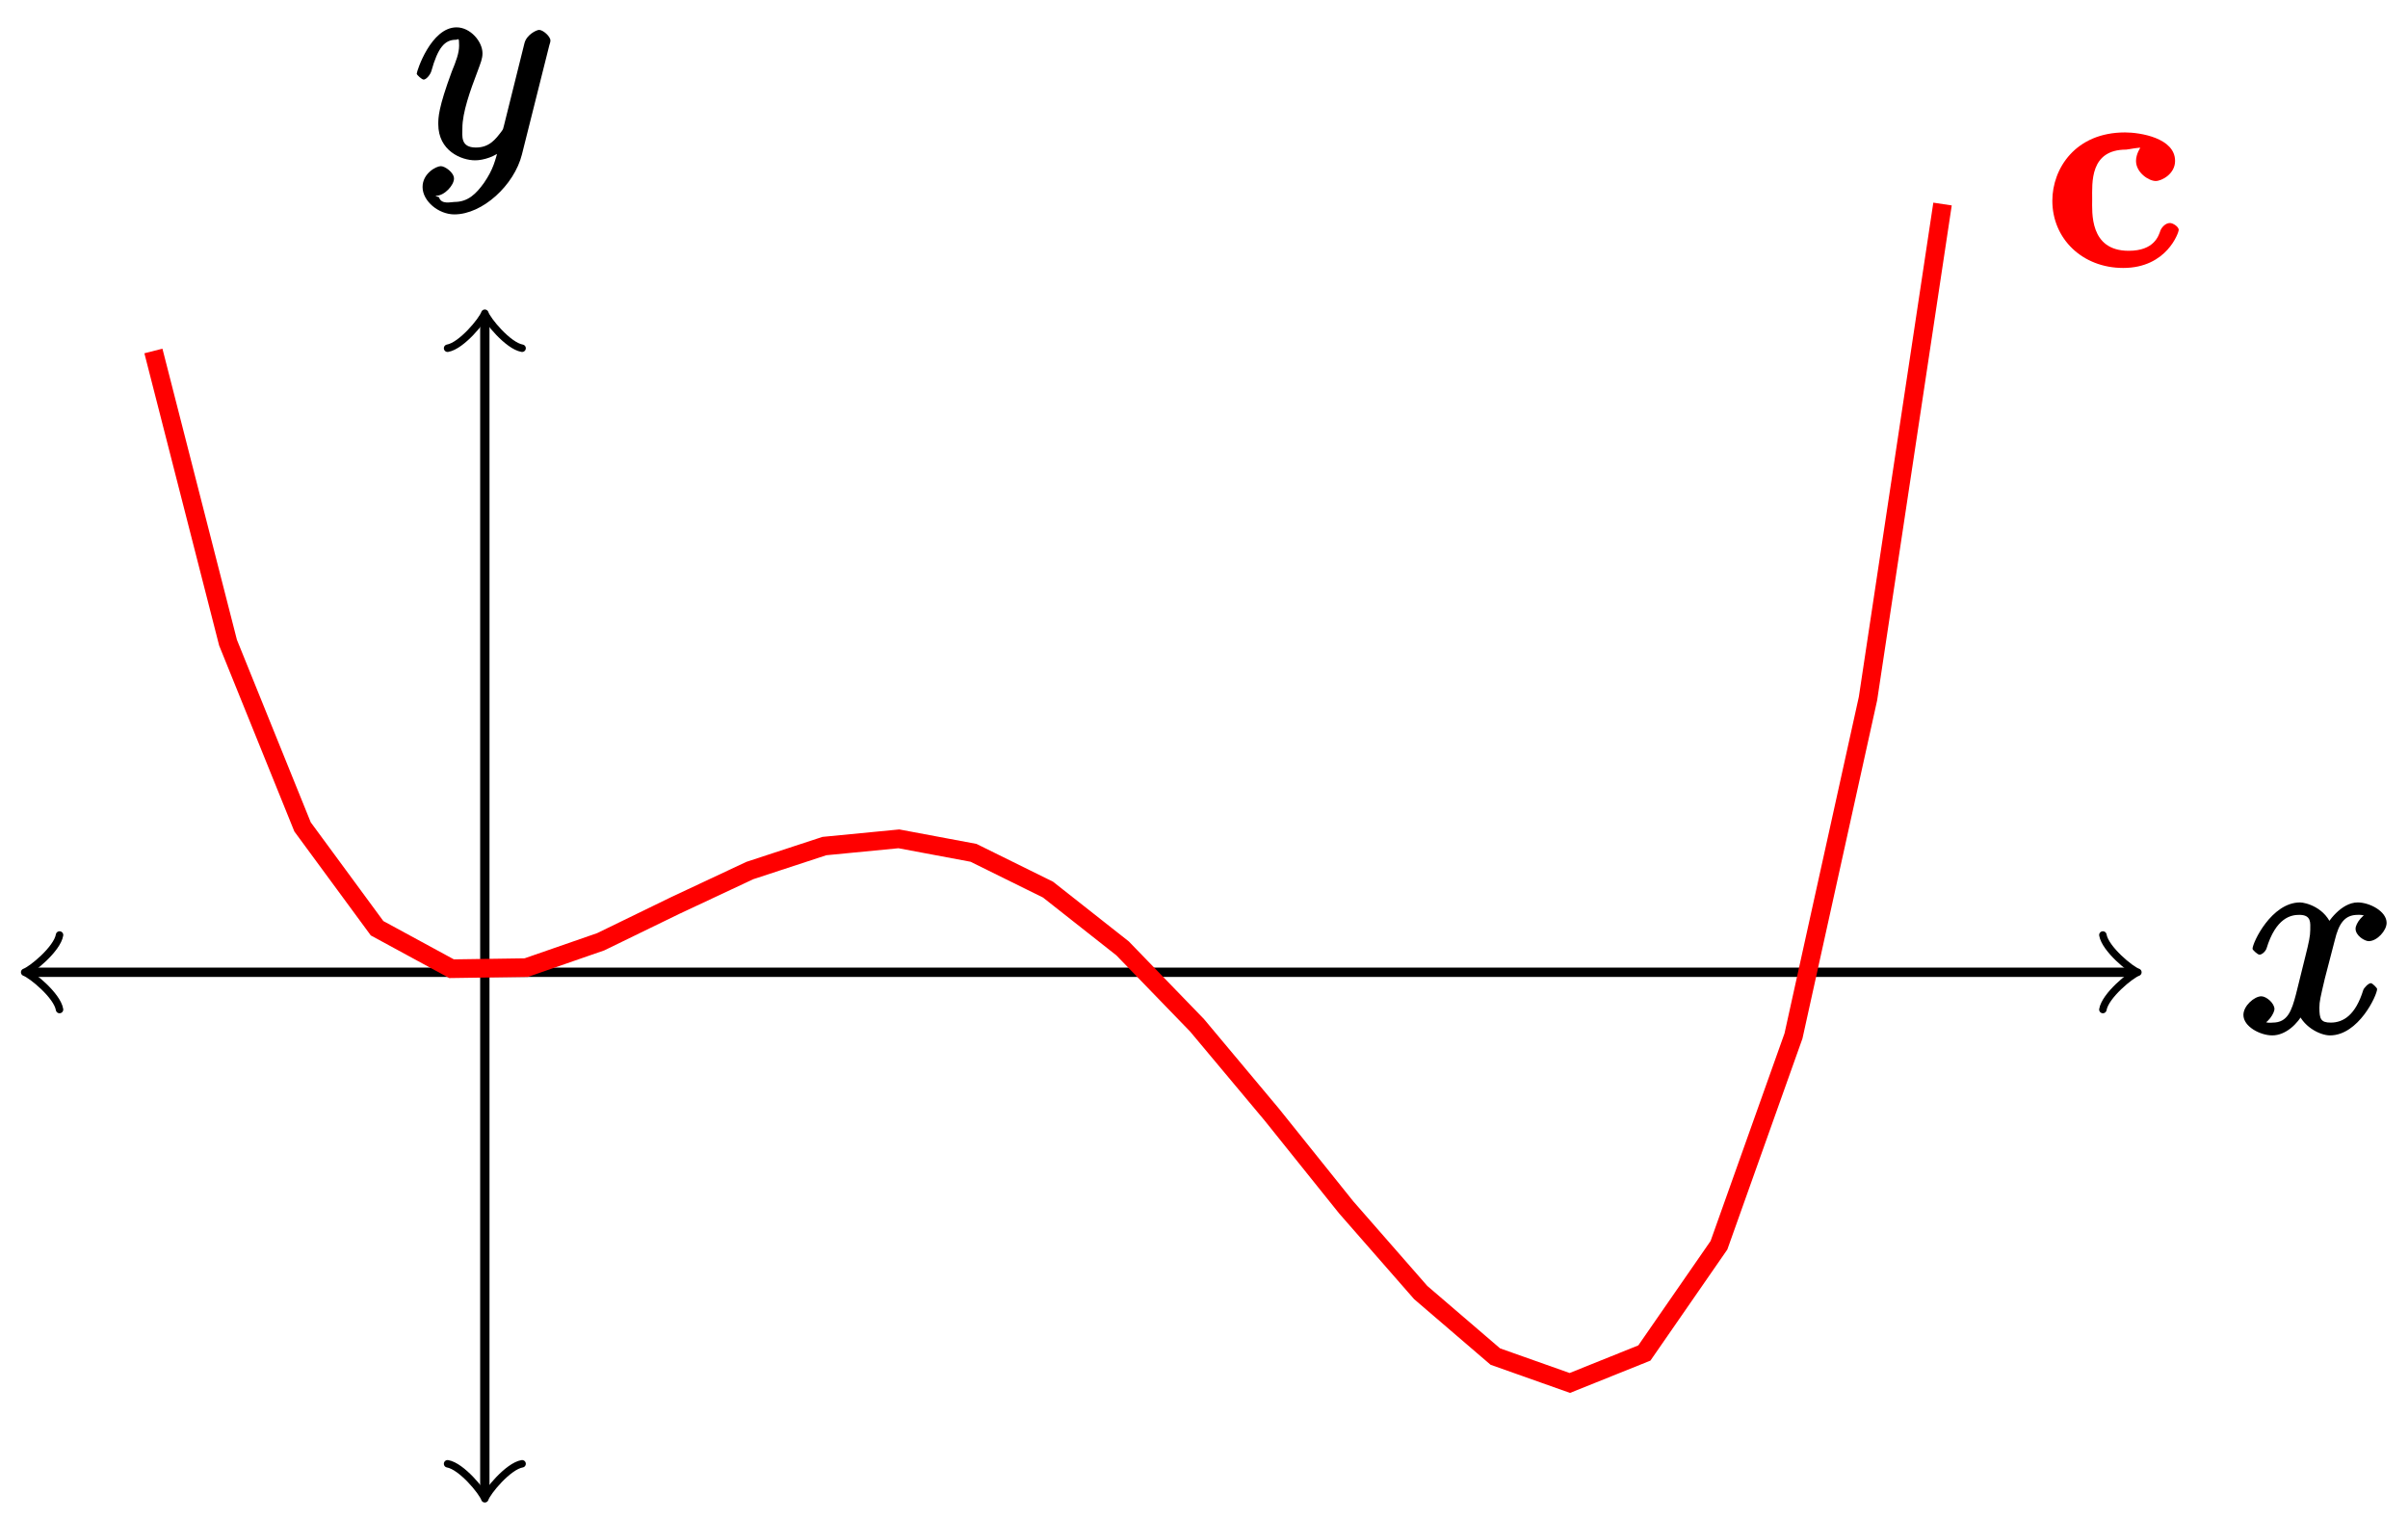
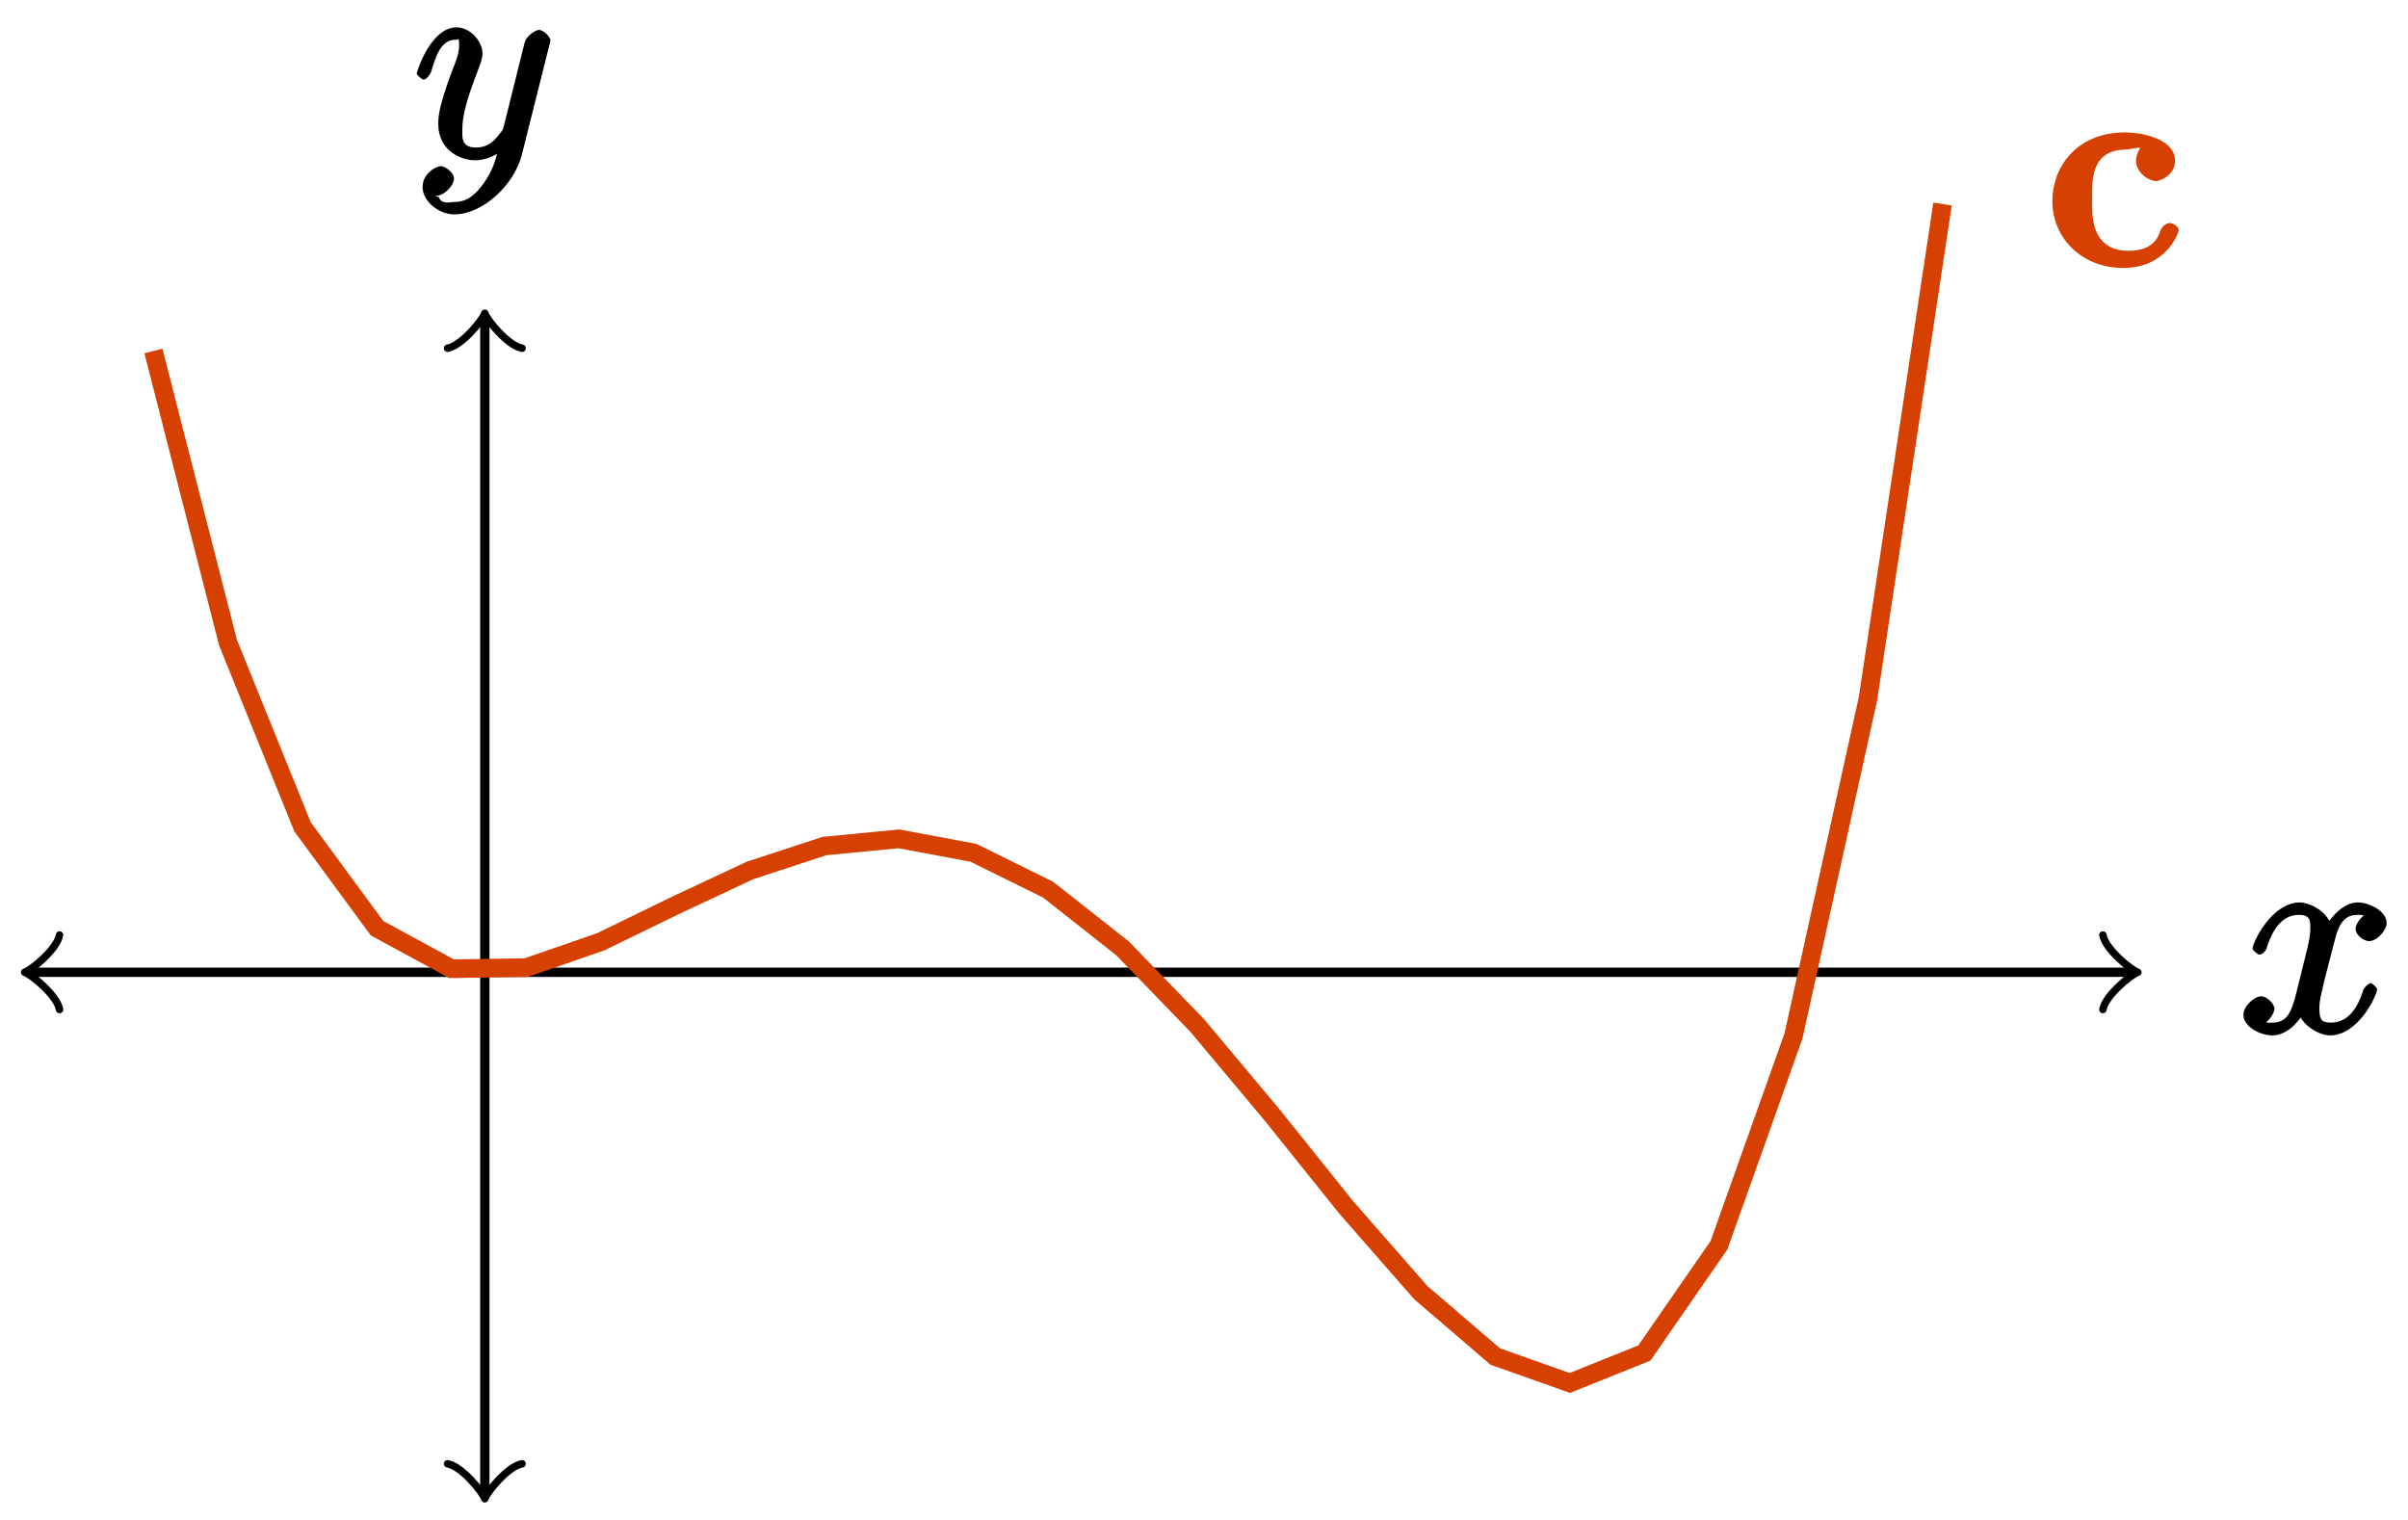
<svg xmlns="http://www.w3.org/2000/svg" xmlns:xlink="http://www.w3.org/1999/xlink" width="103pt" height="65pt" viewBox="0 0 103 65" version="1.1">
  <defs>
    <g>
      <symbol overflow="visible" id="glyph0-0">
        <path style="stroke:none;" d="" />
      </symbol>
      <symbol overflow="visible" id="glyph0-1">
        <path style="stroke:none;" d="M 5.672 -5.172 C 5.281 -5.109 4.969 -4.656 4.969 -4.438 C 4.969 -4.141 5.359 -3.906 5.531 -3.906 C 5.891 -3.906 6.297 -4.359 6.297 -4.688 C 6.297 -5.188 5.562 -5.562 5.062 -5.562 C 4.344 -5.562 3.766 -4.703 3.656 -4.469 L 3.984 -4.469 C 3.703 -5.359 2.812 -5.562 2.594 -5.562 C 1.375 -5.562 0.562 -3.844 0.562 -3.578 C 0.562 -3.531 0.781 -3.328 0.859 -3.328 C 0.953 -3.328 1.094 -3.438 1.156 -3.578 C 1.562 -4.922 2.219 -5.031 2.562 -5.031 C 3.094 -5.031 3.031 -4.672 3.031 -4.391 C 3.031 -4.125 2.969 -3.844 2.828 -3.281 L 2.422 -1.641 C 2.234 -0.922 2.062 -0.422 1.422 -0.422 C 1.359 -0.422 1.172 -0.375 0.922 -0.531 L 0.812 -0.281 C 1.25 -0.359 1.5 -0.859 1.5 -1 C 1.5 -1.25 1.156 -1.547 0.938 -1.547 C 0.641 -1.547 0.172 -1.141 0.172 -0.75 C 0.172 -0.25 0.891 0.125 1.406 0.125 C 1.984 0.125 2.5 -0.375 2.75 -0.859 L 2.469 -0.969 C 2.672 -0.266 3.438 0.125 3.875 0.125 C 5.094 0.125 5.891 -1.594 5.891 -1.859 C 5.891 -1.906 5.688 -2.109 5.625 -2.109 C 5.516 -2.109 5.328 -1.906 5.297 -1.812 C 4.969 -0.75 4.453 -0.422 3.906 -0.422 C 3.484 -0.422 3.422 -0.578 3.422 -1.062 C 3.422 -1.328 3.469 -1.516 3.656 -2.312 L 4.078 -3.938 C 4.25 -4.656 4.5 -5.031 5.062 -5.031 C 5.078 -5.031 5.297 -5.062 5.547 -4.906 Z M 5.672 -5.172 " />
      </symbol>
      <symbol overflow="visible" id="glyph0-2">
        <path style="stroke:none;" d="M 3.031 1.094 C 2.703 1.547 2.359 1.906 1.766 1.906 C 1.625 1.906 1.203 2.031 1.109 1.703 C 0.906 1.641 0.969 1.641 0.984 1.641 C 1.344 1.641 1.75 1.188 1.75 0.906 C 1.75 0.641 1.359 0.375 1.188 0.375 C 0.984 0.375 0.406 0.688 0.406 1.266 C 0.406 1.875 1.094 2.438 1.766 2.438 C 2.969 2.438 4.328 1.188 4.656 -0.125 L 5.828 -4.797 C 5.844 -4.859 5.875 -4.922 5.875 -5 C 5.875 -5.172 5.562 -5.453 5.391 -5.453 C 5.281 -5.453 4.859 -5.25 4.766 -4.891 L 3.891 -1.375 C 3.828 -1.156 3.875 -1.25 3.781 -1.109 C 3.531 -0.781 3.266 -0.422 2.688 -0.422 C 2.016 -0.422 2.109 -0.922 2.109 -1.25 C 2.109 -1.922 2.438 -2.844 2.766 -3.703 C 2.891 -4.047 2.969 -4.219 2.969 -4.453 C 2.969 -4.953 2.453 -5.562 1.859 -5.562 C 0.766 -5.562 0.156 -3.688 0.156 -3.578 C 0.156 -3.531 0.375 -3.328 0.453 -3.328 C 0.562 -3.328 0.734 -3.531 0.781 -3.688 C 1.062 -4.703 1.359 -5.031 1.828 -5.031 C 1.938 -5.031 1.969 -5.172 1.969 -4.781 C 1.969 -4.469 1.844 -4.125 1.656 -3.672 C 1.078 -2.109 1.078 -1.703 1.078 -1.422 C 1.078 -0.281 2.062 0.125 2.656 0.125 C 3 0.125 3.531 -0.031 3.844 -0.344 L 3.688 -0.516 C 3.516 0.141 3.438 0.5 3.031 1.094 Z M 3.031 1.094 " />
      </symbol>
      <symbol overflow="visible" id="glyph1-0">
        <path style="stroke:none;" d="" />
      </symbol>
      <symbol overflow="visible" id="glyph1-1">
        <path style="stroke:none;" d="M 5.719 -1.547 C 5.719 -1.688 5.469 -1.844 5.344 -1.844 C 5.156 -1.844 5 -1.672 4.938 -1.531 C 4.859 -1.297 4.672 -0.656 3.578 -0.656 C 1.891 -0.656 2.016 -2.312 2.016 -2.859 C 2.016 -3.562 1.906 -4.984 3.469 -4.984 C 3.547 -4.984 4.109 -5.109 4.109 -5.047 C 4.109 -5.031 4.141 -5.125 4.109 -5.109 C 4.078 -5.078 3.891 -4.797 3.891 -4.5 C 3.891 -4 4.438 -3.641 4.734 -3.641 C 4.984 -3.641 5.562 -3.938 5.562 -4.5 C 5.562 -5.484 4.062 -5.719 3.422 -5.719 C 1.297 -5.719 0.312 -4.172 0.312 -2.797 C 0.312 -1.172 1.594 0.078 3.344 0.078 C 5.219 0.078 5.719 -1.453 5.719 -1.547 Z M 5.719 -1.547 " />
      </symbol>
    </g>
  </defs>
  <g id="surface1">
    <path style="fill:none;stroke-width:0.399;stroke-linecap:butt;stroke-linejoin:miter;stroke:rgb(0%,0%,0%);stroke-opacity:1;stroke-miterlimit:10;" d="M -19.385 0.001 L 70.408 0.001 " transform="matrix(1,0,0,-1,20.737,41.587)" />
    <path style="fill:none;stroke-width:0.319;stroke-linecap:round;stroke-linejoin:round;stroke:rgb(0%,0%,0%);stroke-opacity:1;stroke-miterlimit:10;" d="M -1.194 1.593 C -1.097 0.995 0.001 0.101 0.298 -0.001 C 0.001 -0.099 -1.097 -0.997 -1.194 -1.595 " transform="matrix(-1,0,0,1,1.35262,41.587)" />
    <path style="fill:none;stroke-width:0.319;stroke-linecap:round;stroke-linejoin:round;stroke:rgb(0%,0%,0%);stroke-opacity:1;stroke-miterlimit:10;" d="M -1.197 1.595 C -1.095 0.997 -0.001 0.099 0.3 0.001 C -0.001 -0.101 -1.095 -0.995 -1.197 -1.593 " transform="matrix(1,0,0,-1,91.14574,41.587)" />
    <g style="fill:rgb(0%,0%,0%);fill-opacity:1;">
      <use xlink:href="#glyph0-1" x="95.788" y="44.161" />
    </g>
    <path style="fill:none;stroke-width:0.399;stroke-linecap:butt;stroke-linejoin:miter;stroke:rgb(0%,0%,0%);stroke-opacity:1;stroke-miterlimit:10;" d="M 0.001 -22.218 L 0.001 27.888 " transform="matrix(1,0,0,-1,20.737,41.587)" />
    <path style="fill:none;stroke-width:0.319;stroke-linecap:round;stroke-linejoin:round;stroke:rgb(0%,0%,0%);stroke-opacity:1;stroke-miterlimit:10;" d="M -1.197 1.595 C -1.095 0.997 -0.002 0.099 0.299 0.001 C -0.002 -0.1 -1.095 -0.995 -1.197 -1.592 " transform="matrix(0,1,1,0,20.737,63.80624)" />
    <path style="fill:none;stroke-width:0.319;stroke-linecap:round;stroke-linejoin:round;stroke:rgb(0%,0%,0%);stroke-opacity:1;stroke-miterlimit:10;" d="M -1.196 1.592 C -1.094 0.995 -0.001 0.1 0.3 -0.001 C -0.001 -0.099 -1.094 -0.997 -1.196 -1.595 " transform="matrix(0,-1,-1,0,20.737,13.69848)" />
    <g style="fill:rgb(0%,0%,0%);fill-opacity:1;">
      <use xlink:href="#glyph0-2" x="17.669" y="6.732" />
    </g>
-     <path style="fill:none;stroke-width:0.797;stroke-linecap:butt;stroke-linejoin:miter;stroke:rgb(100%,0%,0%);stroke-opacity:1;stroke-miterlimit:10;" d="M -14.175 26.575 L -10.983 14.099 L -7.796 6.22 L -4.608 1.884 L -1.421 0.153 L 1.771 0.2 L 4.958 1.306 L 8.146 2.857 L 11.337 4.353 L 14.525 5.399 L 17.712 5.708 L 20.904 5.11 L 24.091 3.536 L 27.279 1.024 L 30.466 -2.268 L 33.658 -6.081 L 36.845 -10.054 L 40.033 -13.698 L 43.224 -16.436 L 46.411 -17.565 L 49.599 -16.284 L 52.79 -11.675 L 55.978 -2.722 L 59.165 11.708 L 62.353 32.86 " transform="matrix(1,0,0,-1,20.737,41.587)" />
-     <g style="fill:rgb(100%,0%,0%);fill-opacity:1;">
+     <path style="fill:none;stroke-width:0.797;stroke-linecap:butt;stroke-linejoin:miter;stroke:rgb(83.922%,25.098%,0%);stroke-opacity:1;stroke-miterlimit:10;" d="M -14.175 26.575 L -10.983 14.099 L -7.796 6.22 L -4.608 1.884 L -1.421 0.153 L 1.771 0.2 L 4.958 1.306 L 8.146 2.857 L 11.337 4.353 L 14.525 5.399 L 17.712 5.708 L 20.904 5.11 L 24.091 3.536 L 27.279 1.024 L 30.466 -2.268 L 33.658 -6.081 L 36.845 -10.054 L 40.033 -13.698 L 43.224 -16.436 L 46.411 -17.565 L 49.599 -16.284 L 52.79 -11.675 L 55.978 -2.722 L 59.165 11.708 L 62.353 32.86 " transform="matrix(1,0,0,-1,20.737,41.587)" />
+     <g style="fill:rgb(83.922%,25.098%,0%);fill-opacity:1;">
      <use xlink:href="#glyph1-1" x="87.475" y="11.383" />
    </g>
  </g>
</svg>
